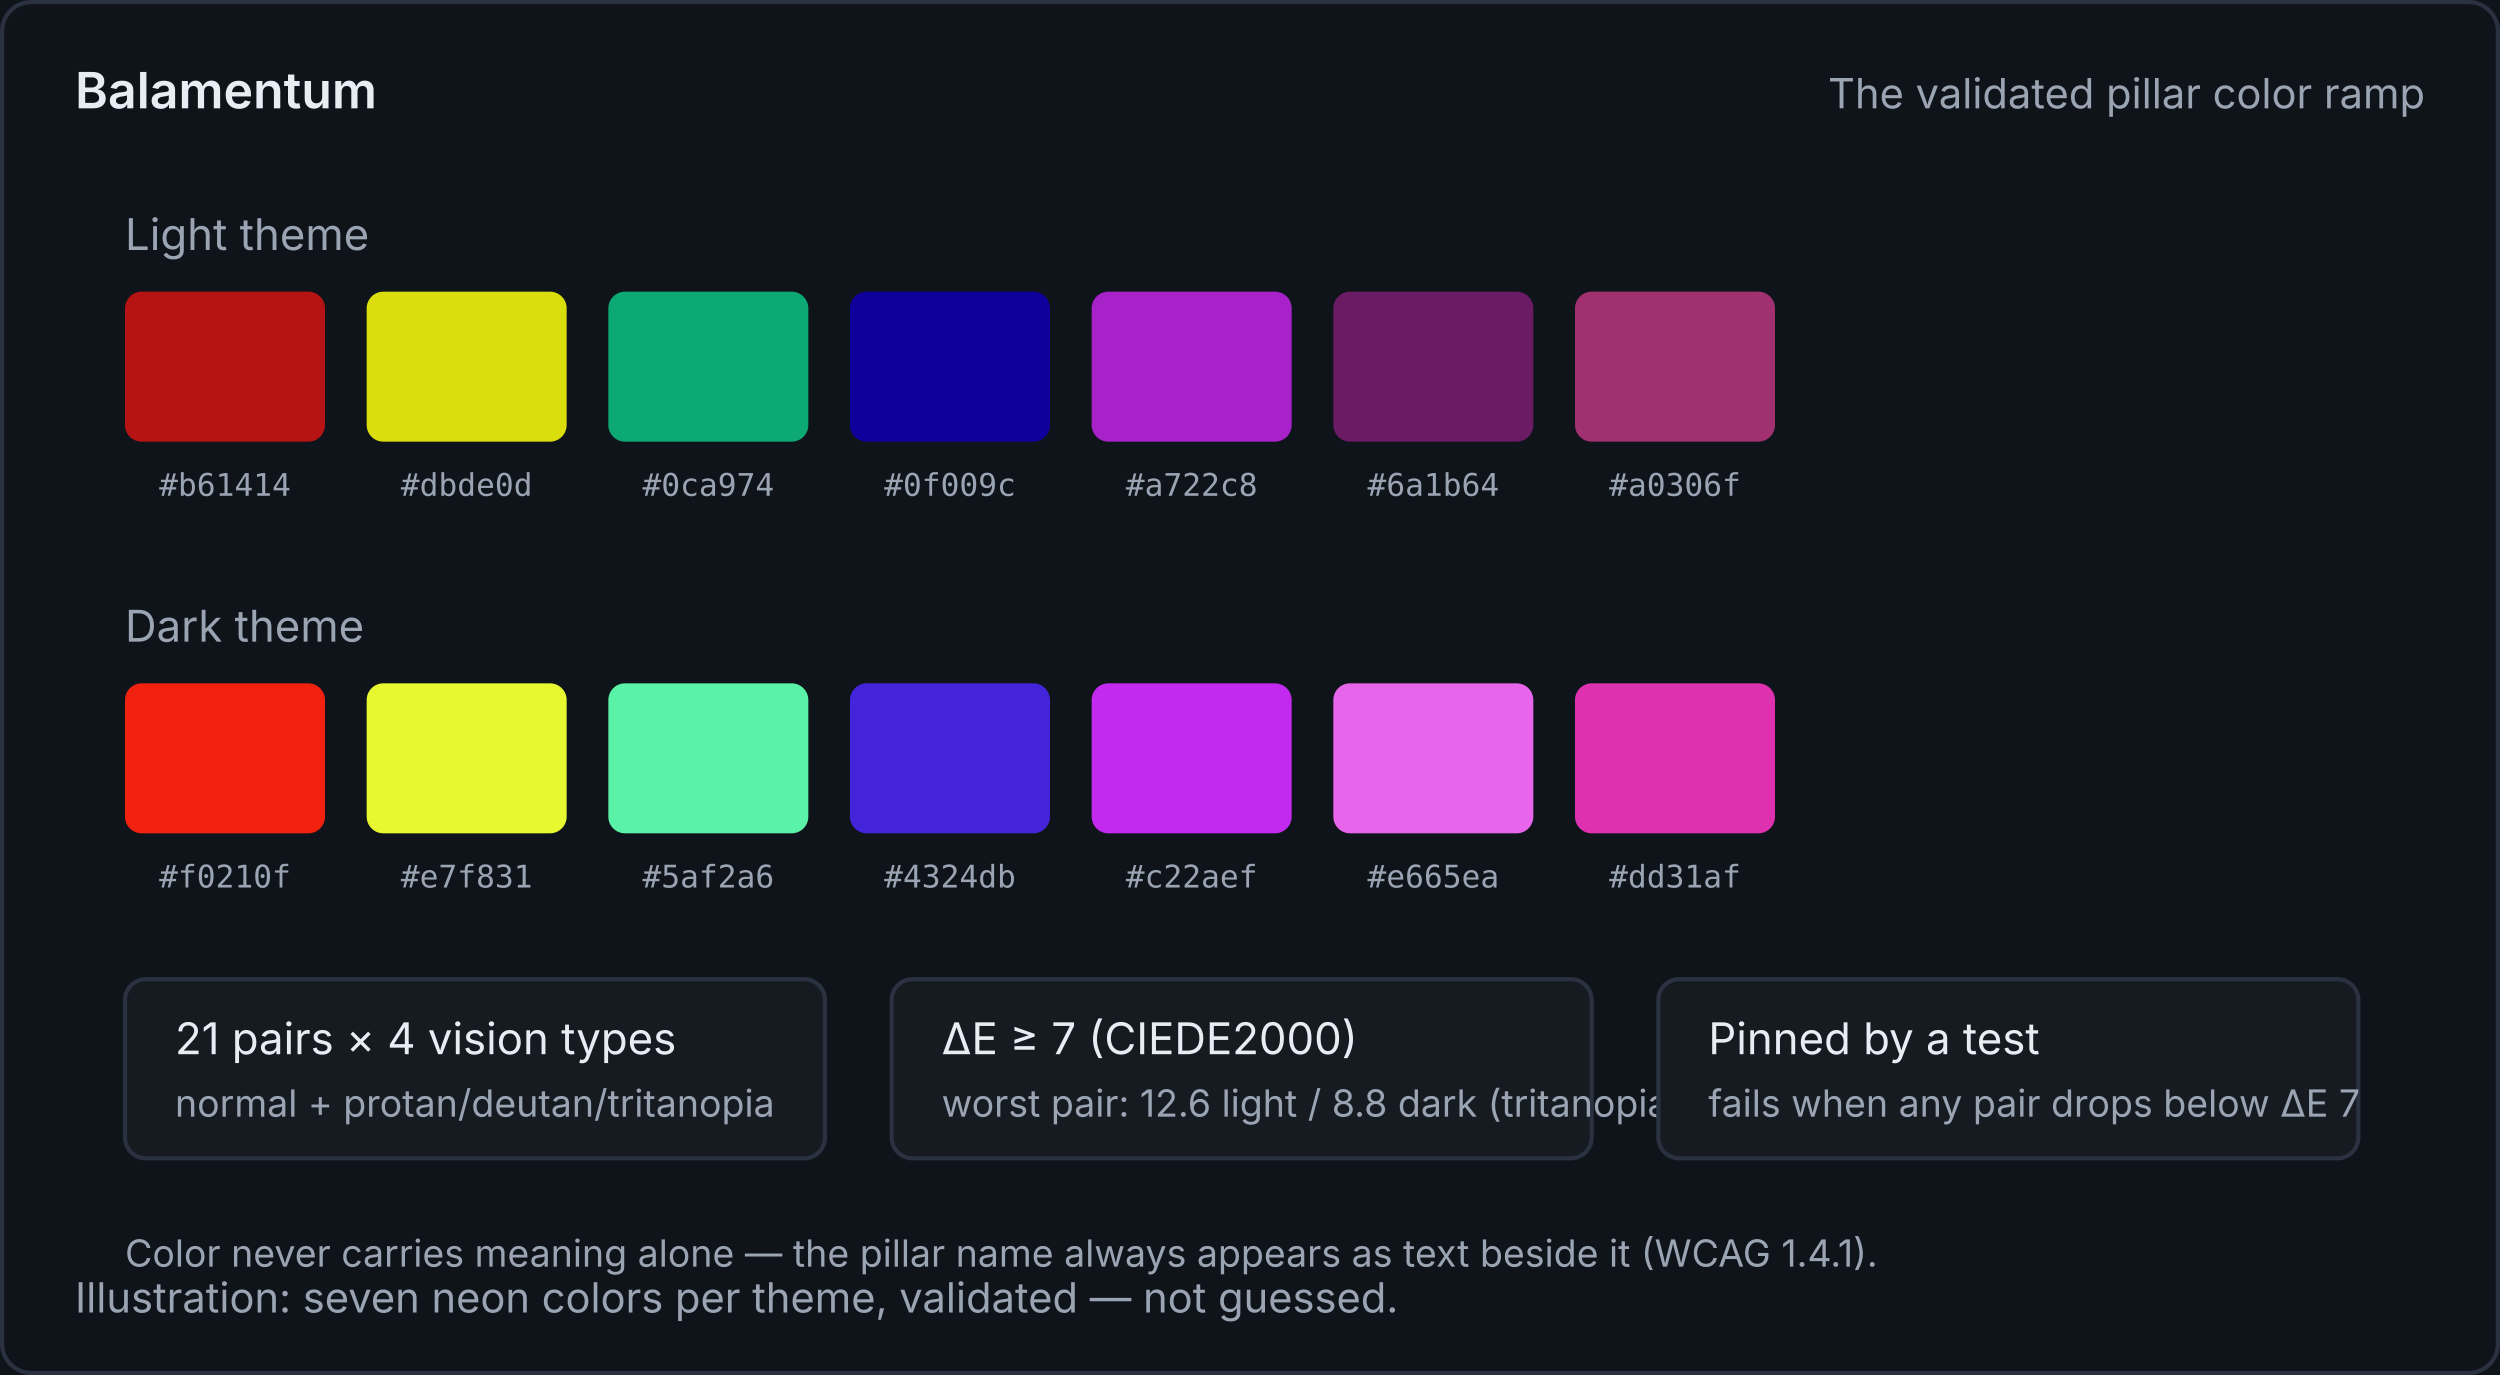
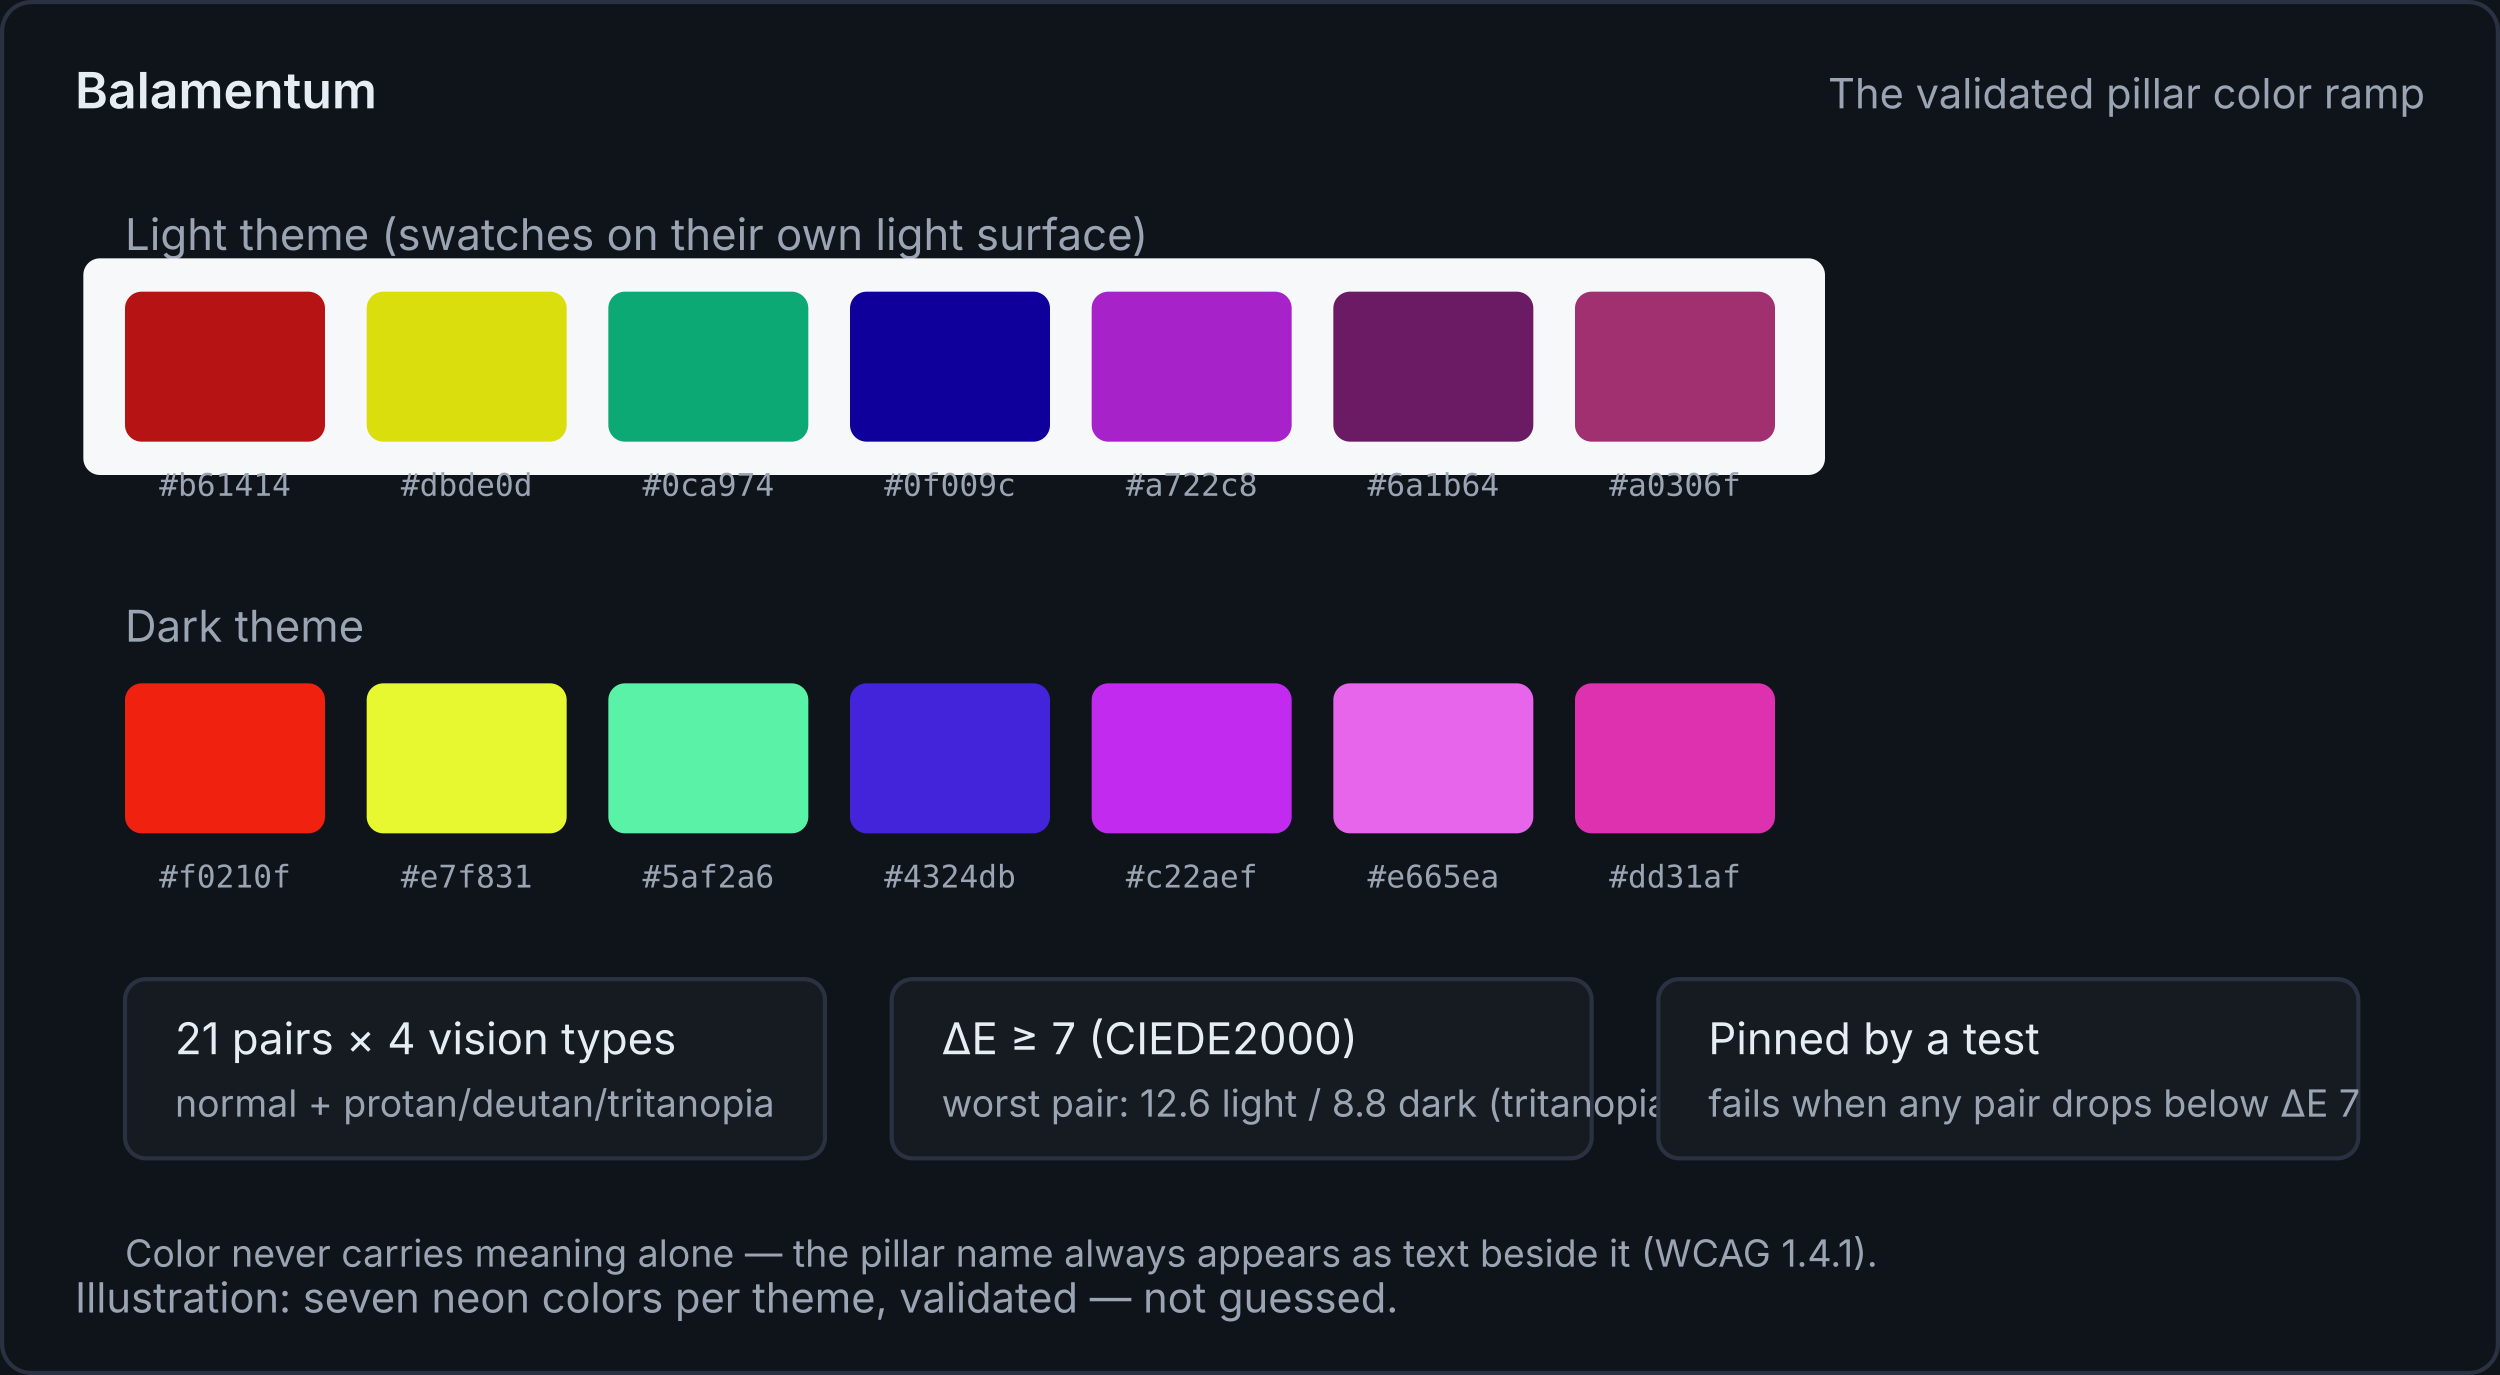
<svg xmlns="http://www.w3.org/2000/svg" width="1200" height="660" viewBox="0 0 1200 660">
  <rect width="1200" height="660" fill="#0f131a" />
  <rect x="1" y="1" width="1198" height="658" rx="14" fill="none" stroke="#2a3140" stroke-width="2" />
  <text x="36" y="52" font-family="Inter, 'Segoe UI', system-ui, sans-serif" font-size="24" font-weight="600" fill="#e6edf3">Balamentum</text>
  <text x="1164" y="52" font-family="Inter, 'Segoe UI', system-ui, sans-serif" font-size="20" fill="#9aa4b2" text-anchor="end">The validated pillar color ramp</text>
-   <text x="60" y="120" font-family="Inter, 'Segoe UI', system-ui, sans-serif" font-size="21" fill="#9aa4b2">Light theme</text>
+   <text x="60" y="120" font-family="Inter, 'Segoe UI', system-ui, sans-serif" font-size="21" fill="#9aa4b2">Light theme (swatches on their own light surface)</text>
+   <rect x="40" y="124" width="836" height="104" rx="8" fill="#f7f8fa" />
  <rect x="60" y="140" width="96" height="72" rx="8" fill="#b61414" />
  <text x="108" y="238" font-family="'JetBrains Mono', 'SF Mono', Menlo, monospace" font-size="15" fill="#9aa4b2" text-anchor="middle">#b61414</text>
  <rect x="176" y="140" width="96" height="72" rx="8" fill="#dbde0d" />
  <text x="224" y="238" font-family="'JetBrains Mono', 'SF Mono', Menlo, monospace" font-size="15" fill="#9aa4b2" text-anchor="middle">#dbde0d</text>
  <rect x="292" y="140" width="96" height="72" rx="8" fill="#0ca974" />
  <text x="340" y="238" font-family="'JetBrains Mono', 'SF Mono', Menlo, monospace" font-size="15" fill="#9aa4b2" text-anchor="middle">#0ca974</text>
  <rect x="408" y="140" width="96" height="72" rx="8" fill="#0f009c" />
  <text x="456" y="238" font-family="'JetBrains Mono', 'SF Mono', Menlo, monospace" font-size="15" fill="#9aa4b2" text-anchor="middle">#0f009c</text>
  <rect x="524" y="140" width="96" height="72" rx="8" fill="#a722c8" />
  <text x="572" y="238" font-family="'JetBrains Mono', 'SF Mono', Menlo, monospace" font-size="15" fill="#9aa4b2" text-anchor="middle">#a722c8</text>
  <rect x="640" y="140" width="96" height="72" rx="8" fill="#6a1b64" />
  <text x="688" y="238" font-family="'JetBrains Mono', 'SF Mono', Menlo, monospace" font-size="15" fill="#9aa4b2" text-anchor="middle">#6a1b64</text>
  <rect x="756" y="140" width="96" height="72" rx="8" fill="#a0306f" />
  <text x="804" y="238" font-family="'JetBrains Mono', 'SF Mono', Menlo, monospace" font-size="15" fill="#9aa4b2" text-anchor="middle">#a0306f</text>
  <text x="60" y="308" font-family="Inter, 'Segoe UI', system-ui, sans-serif" font-size="21" fill="#9aa4b2">Dark theme</text>
  <rect x="60" y="328" width="96" height="72" rx="8" fill="#f0210f" />
  <text x="108" y="426" font-family="'JetBrains Mono', 'SF Mono', Menlo, monospace" font-size="15" fill="#9aa4b2" text-anchor="middle">#f0210f</text>
  <rect x="176" y="328" width="96" height="72" rx="8" fill="#e7f831" />
  <text x="224" y="426" font-family="'JetBrains Mono', 'SF Mono', Menlo, monospace" font-size="15" fill="#9aa4b2" text-anchor="middle">#e7f831</text>
  <rect x="292" y="328" width="96" height="72" rx="8" fill="#5af2a6" />
  <text x="340" y="426" font-family="'JetBrains Mono', 'SF Mono', Menlo, monospace" font-size="15" fill="#9aa4b2" text-anchor="middle">#5af2a6</text>
  <rect x="408" y="328" width="96" height="72" rx="8" fill="#4324db" />
  <text x="456" y="426" font-family="'JetBrains Mono', 'SF Mono', Menlo, monospace" font-size="15" fill="#9aa4b2" text-anchor="middle">#4324db</text>
  <rect x="524" y="328" width="96" height="72" rx="8" fill="#c22aef" />
  <text x="572" y="426" font-family="'JetBrains Mono', 'SF Mono', Menlo, monospace" font-size="15" fill="#9aa4b2" text-anchor="middle">#c22aef</text>
  <rect x="640" y="328" width="96" height="72" rx="8" fill="#e665ea" />
  <text x="688" y="426" font-family="'JetBrains Mono', 'SF Mono', Menlo, monospace" font-size="15" fill="#9aa4b2" text-anchor="middle">#e665ea</text>
  <rect x="756" y="328" width="96" height="72" rx="8" fill="#dd31af" />
  <text x="804" y="426" font-family="'JetBrains Mono', 'SF Mono', Menlo, monospace" font-size="15" fill="#9aa4b2" text-anchor="middle">#dd31af</text>
  <rect x="60" y="470" width="336" height="86" rx="10" fill="#161b22" stroke="#2a3140" stroke-width="2" />
  <text x="84" y="506" font-family="Inter, 'Segoe UI', system-ui, sans-serif" font-size="21" fill="#e6edf3">21 pairs × 4 vision types</text>
  <text x="84" y="536" font-family="Inter, 'Segoe UI', system-ui, sans-serif" font-size="18" fill="#9aa4b2">normal + protan/deutan/tritanopia</text>
  <rect x="428" y="470" width="336" height="86" rx="10" fill="#161b22" stroke="#2a3140" stroke-width="2" />
  <text x="452" y="506" font-family="Inter, 'Segoe UI', system-ui, sans-serif" font-size="21" fill="#e6edf3">ΔE ≥ 7 (CIEDE2000)</text>
  <text x="452" y="536" font-family="Inter, 'Segoe UI', system-ui, sans-serif" font-size="18" fill="#9aa4b2">worst pair: 12.6 light / 8.8 dark (tritanopia)</text>
  <rect x="796" y="470" width="336" height="86" rx="10" fill="#161b22" stroke="#2a3140" stroke-width="2" />
  <text x="820" y="506" font-family="Inter, 'Segoe UI', system-ui, sans-serif" font-size="21" fill="#e6edf3">Pinned by a test</text>
  <text x="820" y="536" font-family="Inter, 'Segoe UI', system-ui, sans-serif" font-size="18" fill="#9aa4b2">fails when any pair drops below ΔE 7</text>
  <text x="60" y="608" font-family="Inter, 'Segoe UI', system-ui, sans-serif" font-size="18" fill="#9aa4b2">Color never carries meaning alone — the pillar name always appears as text beside it (WCAG 1.4.1).</text>
  <text x="36" y="630" font-family="Inter, 'Segoe UI', system-ui, sans-serif" font-size="20" fill="#9aa4b2">Illustration: seven neon colors per theme, validated — not guessed.</text>
</svg>
